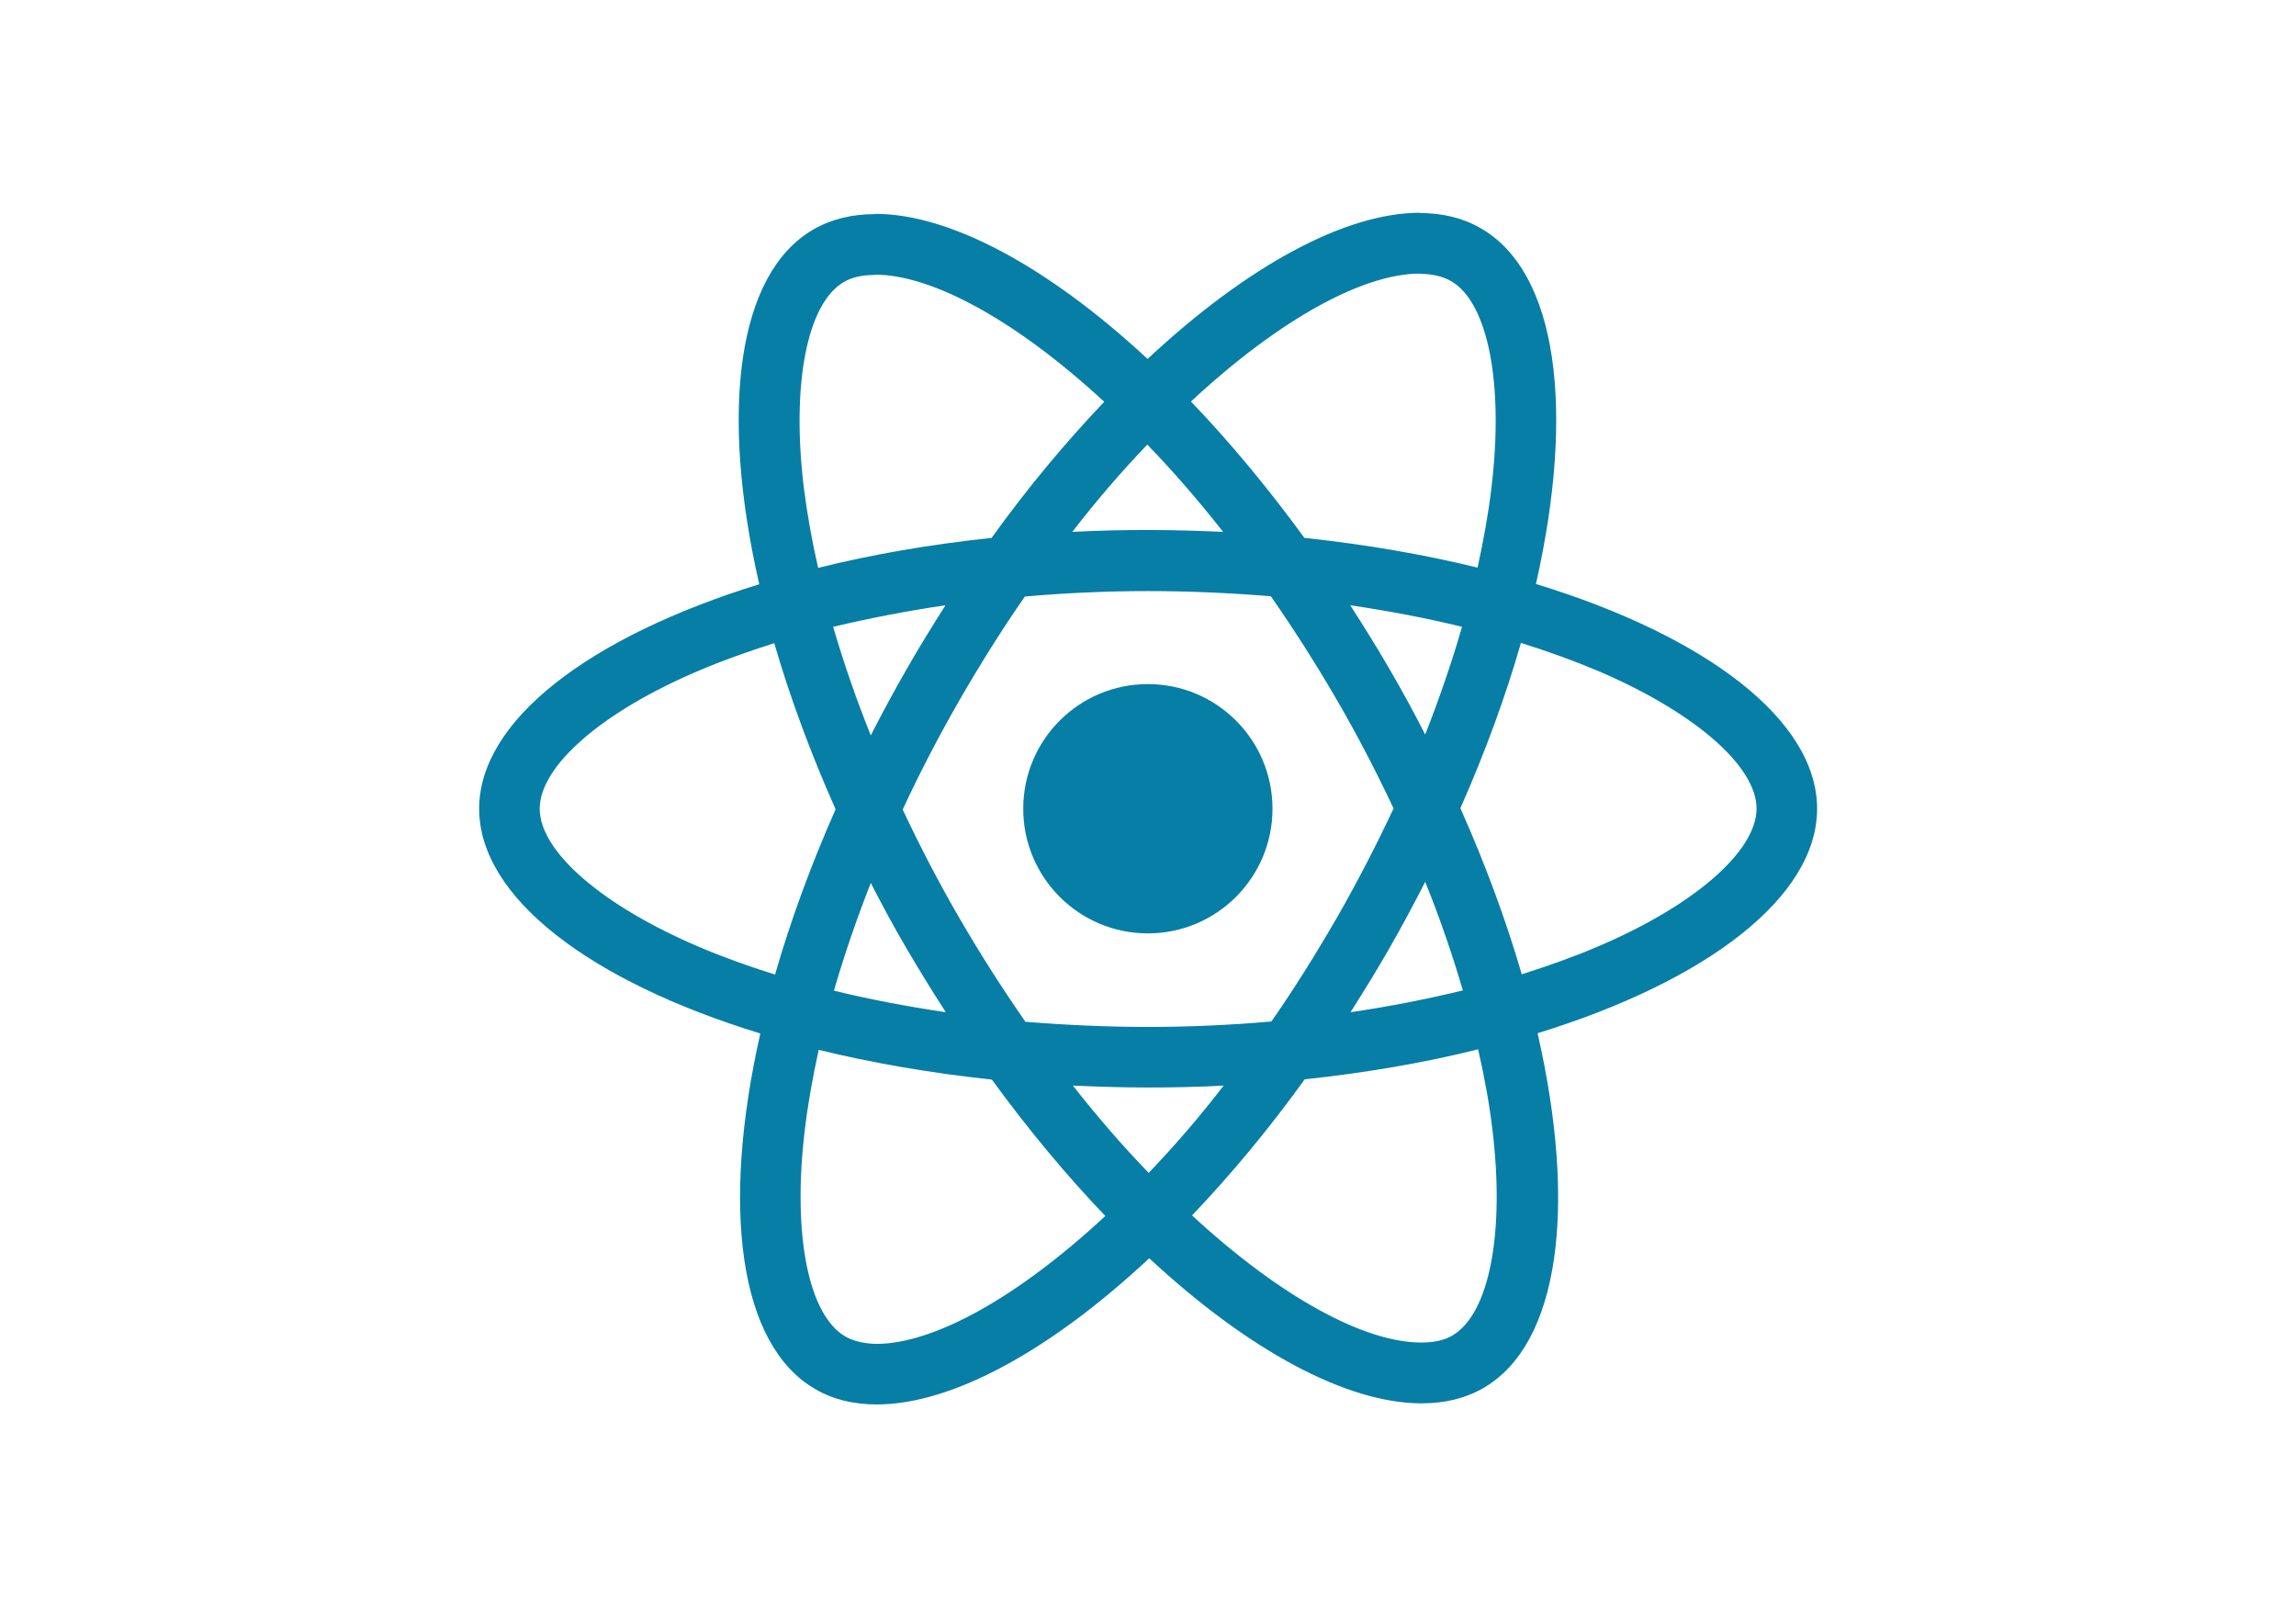
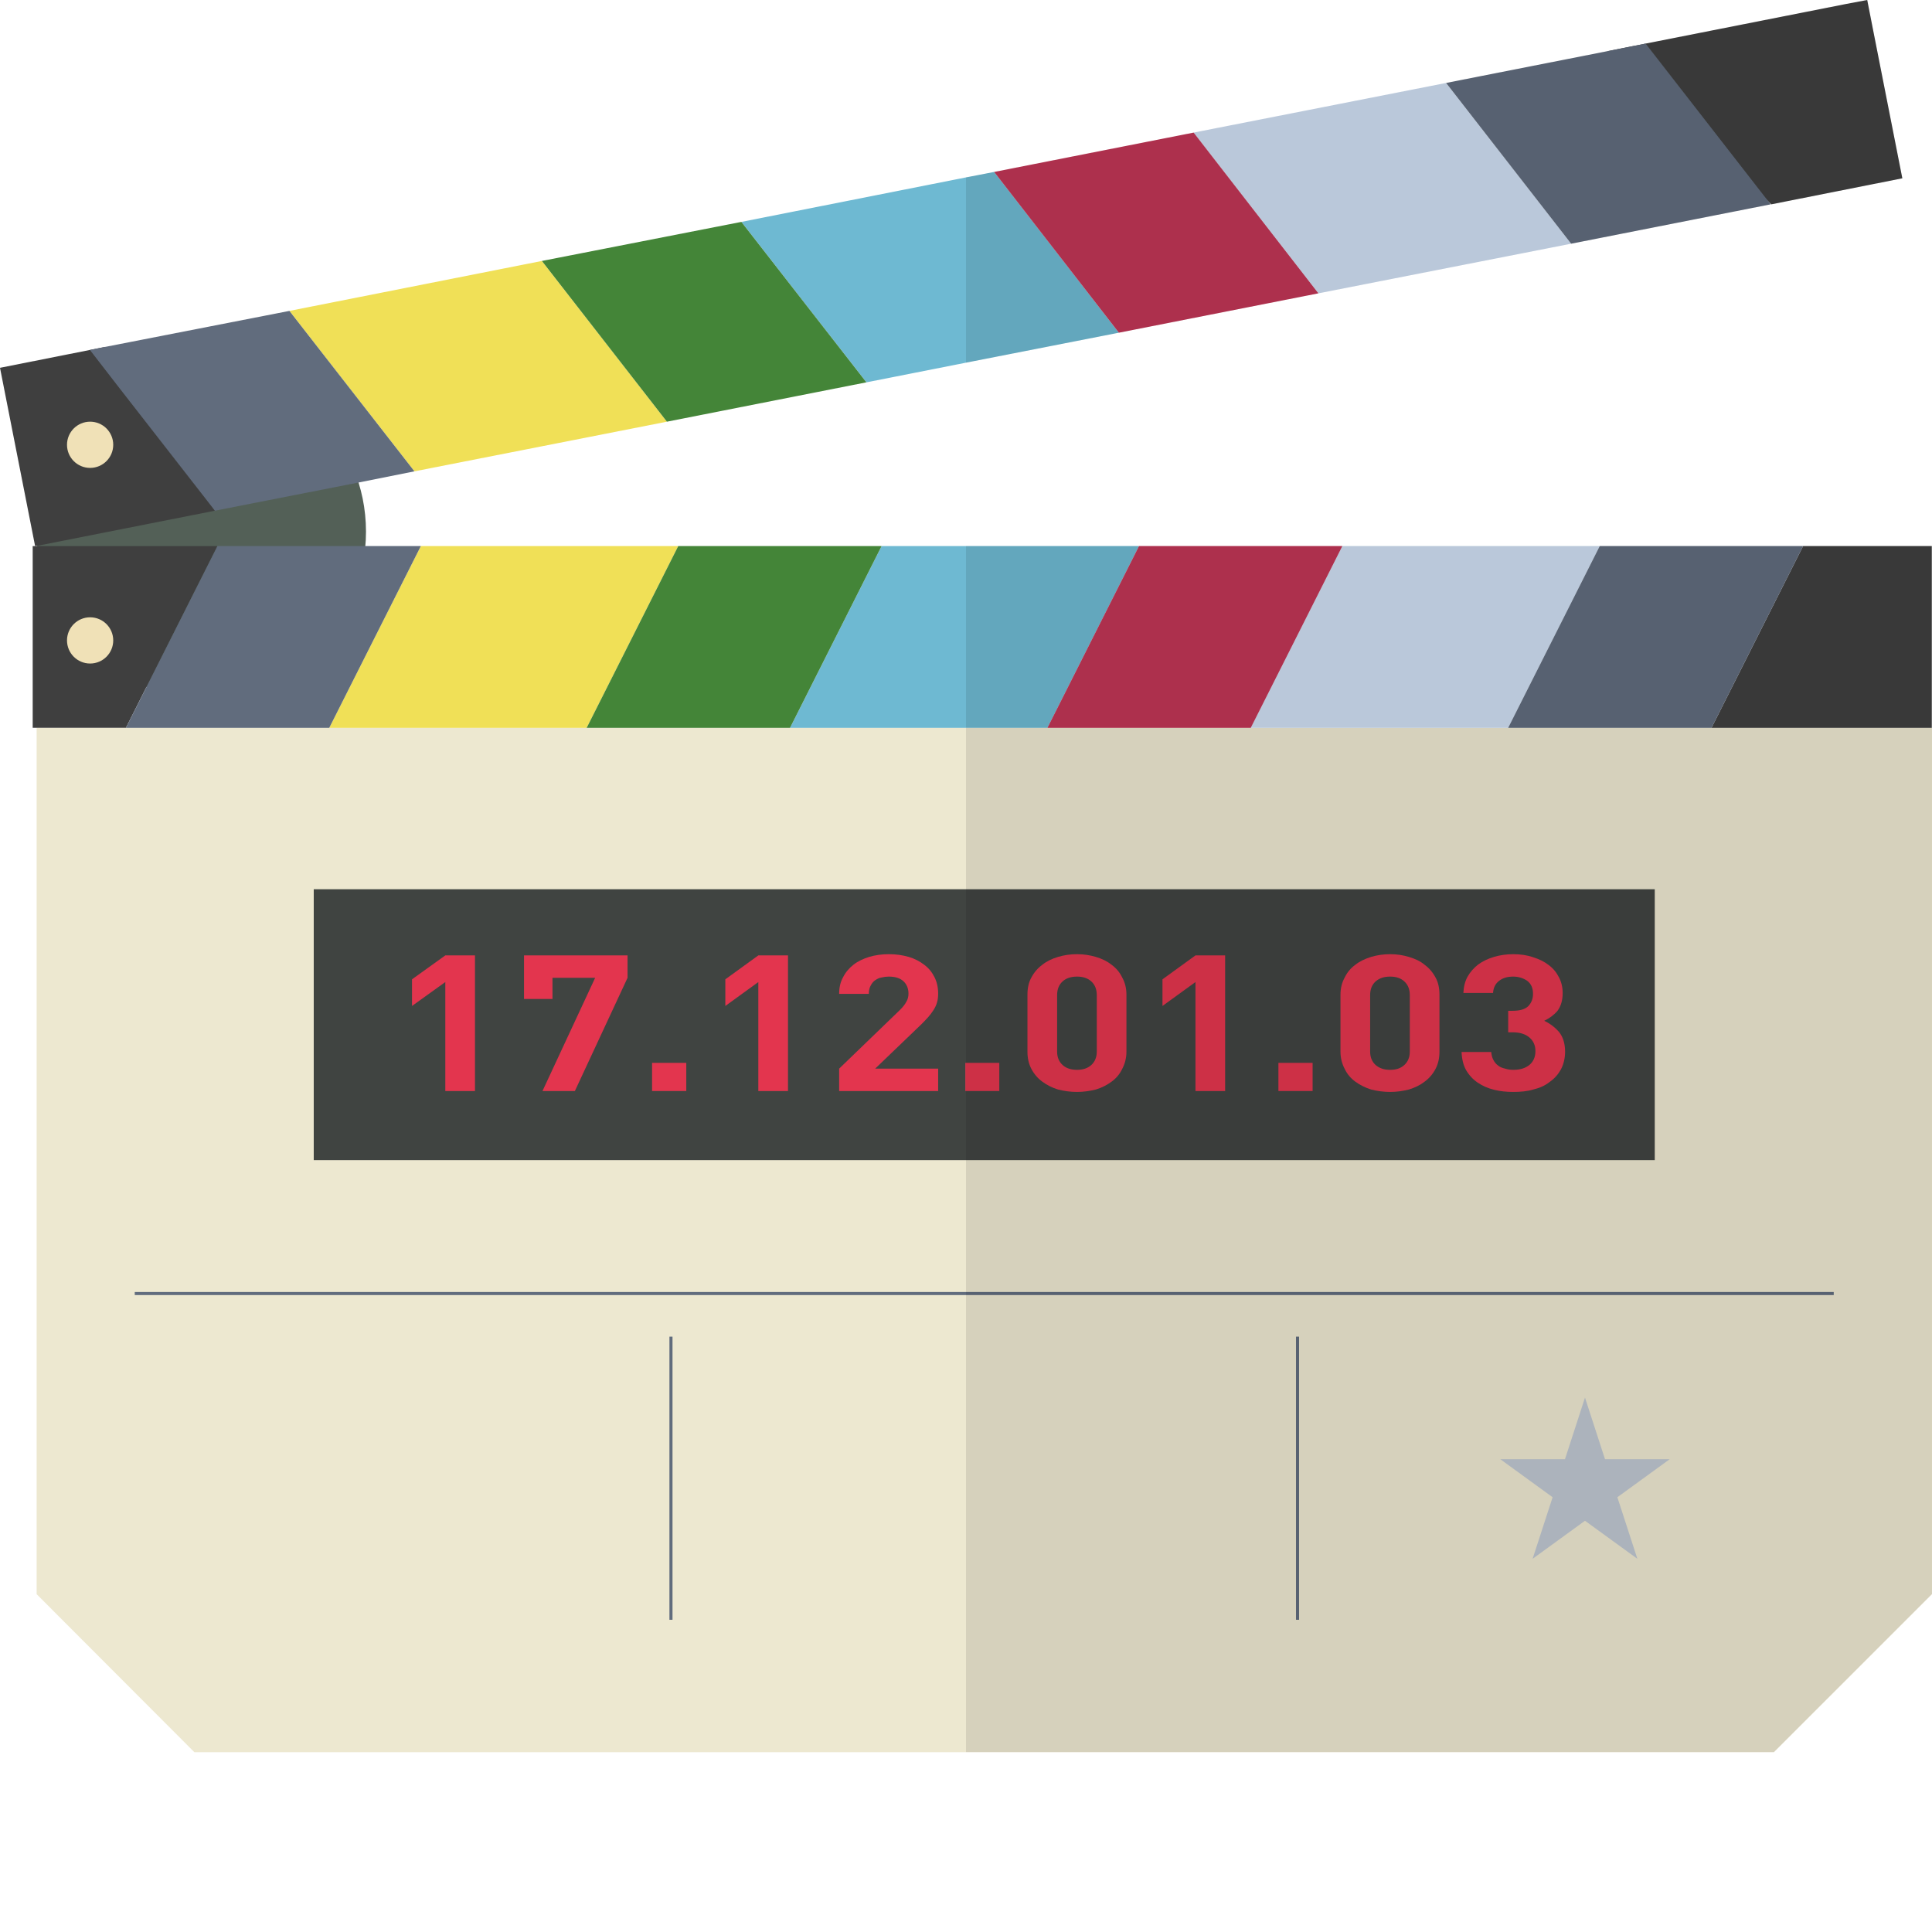
- <svg xmlns="http://www.w3.org/2000/svg" viewBox="0 0 841.9 595.3">
-   <g fill="#077ea5">
-     <path d="M666.3 296.5c0-32.5-40.7-63.3-103.1-82.4 14.4-63.6 8-114.2-20.2-130.4-6.5-3.8-14.1-5.6-22.4-5.6v22.3c4.6 0 8.3.9 11.4 2.6 13.6 7.8 19.5 37.5 14.9 75.7-1.1 9.4-2.9 19.3-5.1 29.4-19.6-4.8-41-8.5-63.5-10.9-13.5-18.5-27.5-35.3-41.6-50 32.6-30.3 63.2-46.9 84-46.9V78c-27.5 0-63.5 19.6-99.9 53.6-36.4-33.8-72.4-53.2-99.9-53.2v22.3c20.7 0 51.4 16.5 84 46.6-14 14.7-28 31.4-41.3 49.9-22.6 2.4-44 6.1-63.6 11-2.3-10-4-19.7-5.2-29-4.7-38.2 1.1-67.9 14.6-75.8 3-1.8 6.9-2.6 11.5-2.6V78.5c-8.4 0-16 1.8-22.6 5.6-28.1 16.2-34.4 66.7-19.9 130.1-62.2 19.2-102.7 49.9-102.7 82.3 0 32.5 40.7 63.3 103.1 82.4-14.4 63.6-8 114.2 20.2 130.4 6.5 3.8 14.1 5.6 22.5 5.6 27.5 0 63.5-19.6 99.9-53.6 36.4 33.8 72.4 53.2 99.9 53.2 8.4 0 16-1.8 22.6-5.6 28.1-16.2 34.4-66.7 19.9-130.1 62-19.1 102.5-49.9 102.5-82.3zm-130.2-66.7c-3.7 12.9-8.3 26.2-13.5 39.5-4.1-8-8.4-16-13.1-24-4.6-8-9.5-15.8-14.4-23.4 14.2 2.1 27.9 4.7 41 7.9zm-45.8 106.5c-7.8 13.5-15.8 26.3-24.1 38.2-14.9 1.3-30 2-45.2 2-15.1 0-30.2-.7-45-1.9-8.3-11.9-16.4-24.6-24.2-38-7.6-13.1-14.5-26.4-20.8-39.8 6.2-13.4 13.2-26.8 20.7-39.9 7.8-13.5 15.8-26.3 24.1-38.2 14.9-1.3 30-2 45.2-2 15.1 0 30.2.7 45 1.9 8.3 11.9 16.4 24.6 24.2 38 7.6 13.1 14.5 26.4 20.8 39.8-6.3 13.4-13.2 26.8-20.7 39.9zm32.3-13c5.4 13.4 10 26.8 13.8 39.8-13.1 3.2-26.9 5.9-41.2 8 4.9-7.7 9.8-15.6 14.4-23.7 4.6-8 8.9-16.1 13-24.1zM421.2 430c-9.3-9.6-18.6-20.3-27.8-32 9 .4 18.2.7 27.5.7 9.4 0 18.7-.2 27.8-.7-9 11.7-18.3 22.4-27.5 32zm-74.4-58.9c-14.2-2.1-27.9-4.7-41-7.9 3.7-12.9 8.3-26.2 13.5-39.5 4.1 8 8.4 16 13.1 24 4.7 8 9.5 15.8 14.4 23.4zM420.7 163c9.3 9.6 18.6 20.3 27.8 32-9-.4-18.2-.7-27.5-.7-9.4 0-18.7.2-27.8.7 9-11.7 18.3-22.4 27.5-32zm-74 58.9c-4.9 7.7-9.8 15.6-14.4 23.7-4.6 8-8.9 16-13 24-5.4-13.4-10-26.8-13.8-39.8 13.1-3.1 26.9-5.8 41.2-7.9zm-90.5 125.2c-35.4-15.1-58.3-34.9-58.3-50.6 0-15.7 22.9-35.6 58.3-50.6 8.6-3.7 18-7 27.7-10.1 5.7 19.6 13.2 40 22.5 60.9-9.2 20.8-16.6 41.1-22.2 60.6-9.9-3.1-19.3-6.5-28-10.2zM310 490c-13.6-7.8-19.5-37.5-14.9-75.7 1.1-9.4 2.9-19.3 5.1-29.4 19.6 4.8 41 8.5 63.5 10.9 13.5 18.5 27.5 35.3 41.6 50-32.6 30.3-63.2 46.9-84 46.9-4.5-.1-8.3-1-11.3-2.7zm237.2-76.2c4.7 38.2-1.1 67.9-14.6 75.8-3 1.8-6.9 2.6-11.5 2.6-20.7 0-51.4-16.5-84-46.6 14-14.7 28-31.4 41.3-49.9 22.6-2.4 44-6.1 63.6-11 2.3 10.1 4.1 19.8 5.2 29.1zm38.5-66.7c-8.6 3.7-18 7-27.7 10.1-5.7-19.6-13.2-40-22.5-60.9 9.2-20.8 16.6-41.1 22.2-60.6 9.9 3.1 19.3 6.5 28.1 10.2 35.4 15.1 58.3 34.9 58.3 50.6-.1 15.7-23 35.6-58.4 50.6zM320.8 78.4z" />
-     <circle cx="420.9" cy="296.5" r="45.7" />
-     <path d="M520.5 78.1z" />
+ <svg xmlns="http://www.w3.org/2000/svg" version="1.1" id="_x36_" viewBox="0 0 512 512" xml:space="preserve">
+   <g>
+     <g>
+       <circle style="fill:#536057;" cx="53.337" cy="140.889" r="43.653" />
+       <polygon style="fill:#EDE8D0;" points="512,192.862 512,422.467 470.122,464.345 51.505,464.345 9.707,422.467 9.707,192.862       " />
+       <g>
+         <polygon style="fill:#F0E057;" points="111.528,144.713 87.261,192.881 155.473,192.881 179.74,144.713    " />
+         <polygon style="fill:#3F3F3F;" points="453.572,192.881 511.945,192.881 511.945,144.713 477.839,144.713    " />
+         <polygon style="fill:#6EB9D2;" points="233.632,144.713 209.365,192.881 277.577,192.881 301.844,144.713    " />
+         <polygon style="fill:#CEDEF2;" points="355.735,144.713 331.469,192.881 399.68,192.881 423.947,144.713    " />
+         <polygon style="fill:#3F3F3F;" points="57.602,144.726 38.829,182.031 33.374,192.862 8.665,192.862 8.665,144.726    " />
+         <polygon style="fill:#616C7D;" points="423.947,144.713 399.68,192.881 453.572,192.881 477.839,144.713    " />
+         <polygon style="fill:#C03555;" points="301.844,144.713 277.577,192.881 331.469,192.881 355.735,144.713    " />
+         <polygon style="fill:#448538;" points="179.74,144.713 155.473,192.881 209.365,192.881 233.632,144.713    " />
+         <polygon style="fill:#616C7D;" points="57.636,144.713 33.369,192.881 87.261,192.881 111.528,144.713    " />
+       </g>
+       <g>
+         <polygon style="fill:#CEDEF2;" points="416.371,64.581 349.382,77.738 316.33,35.138 383.238,21.982    " />
+         <polygon style="fill:#3F3F3F;" points="56.96,135.34 9.868,144.646 9.306,144.726 0,97.473 23.827,92.74 27.838,91.938      34.337,101.645    " />
+         <polygon style="fill:#6EB9D2;" points="296.514,88.168 256,96.11 229.606,101.324 196.472,58.805 256,47.011 263.461,45.568         " />
+         <polygon style="fill:#F0E057;" points="176.737,111.754 109.829,124.911 76.696,82.391 143.604,69.154    " />
+         <polygon style="fill:#3F3F3F;" points="504.138,47.252 469.4,54.152 468.678,53.43 425.998,13.558 436.106,11.552 489.296,1.042      494.832,0 496.436,8.182    " />
+         <polygon style="fill:#616C7D;" points="109.829,124.911 94.987,127.879 56.96,135.34 31.77,103.008 23.827,92.74 27.838,91.938      76.696,82.391    " />
+         <polygon style="fill:#448538;" points="229.606,101.324 176.737,111.754 143.604,69.154 196.472,58.805    " />
+         <polygon style="fill:#C03555;" points="349.382,77.738 296.514,88.168 263.461,45.568 316.33,35.138    " />
+         <polygon style="fill:#616C7D;" points="469.24,54.152 416.371,64.581 383.238,21.982 425.998,13.558 436.106,11.552      468.678,53.43 468.839,53.59    " />
+       </g>
+       <circle style="fill:#F0E1B7;" cx="23.882" cy="117.874" r="6.125" />
+       <circle style="fill:#F0E1B7;" cx="23.882" cy="169.717" r="6.125" />
+       <rect x="83.144" y="235.66" style="fill:#404441;" width="355.384" height="71.782" />
+       <g>
+         <path style="fill:#E3354E;" d="M118.012,253.192l-8.825,6.337v7.061l8.825-6.338v28.881h7.862v-35.941H118.012z" />
+         <path style="fill:#E3354E;" d="M138.87,253.192v11.553h7.541v-5.616h11.312l-13.96,30.004h8.584l13.96-30.004v-5.937H138.87z" />
+         <path style="fill:#E3354E;" d="M172.806,281.671v7.461h9.065v-7.461H172.806z" />
+         <path style="fill:#E3354E;" d="M200.965,253.192l-8.744,6.337v7.061l8.744-6.338v28.881h7.862v-35.941H200.965z" />
+         <path style="fill:#E3354E;" d="M244.046,271.563c0.722-0.721,1.364-1.363,1.926-2.006c0.562-0.641,1.043-1.283,1.444-1.925     c0.401-0.641,0.722-1.283,0.882-1.925c0.241-0.722,0.321-1.524,0.321-2.406c0-1.605-0.321-3.049-0.963-4.333     c-0.641-1.284-1.524-2.406-2.727-3.29c-1.123-0.881-2.487-1.604-4.092-2.086c-1.685-0.481-3.369-0.722-5.295-0.722     c-1.845,0-3.61,0.241-5.214,0.722c-1.524,0.482-2.968,1.124-4.172,2.086c-1.123,0.883-2.086,2.006-2.727,3.29     c-0.722,1.284-1.043,2.727-1.043,4.413h7.862c0-0.882,0.161-1.605,0.481-2.166c0.321-0.641,0.722-1.123,1.203-1.445     c0.481-0.321,1.043-0.641,1.685-0.722c0.642-0.161,1.284-0.24,1.925-0.24c1.685,0,2.969,0.401,3.851,1.203     c0.882,0.803,1.364,1.925,1.364,3.29c0,0.802-0.161,1.525-0.562,2.165c-0.321,0.642-0.882,1.365-1.684,2.166l-16.125,15.564     v5.937h26.233v-5.937h-16.687L244.046,271.563z" />
+         <path style="fill:#E3354E;" d="M255.84,281.671v7.461h8.985v-7.461H255.84z" />
+         <path style="fill:#E3354E;" d="M297.396,259.048c-0.642-1.364-1.605-2.487-2.808-3.37c-1.203-0.962-2.567-1.604-4.172-2.086     c-1.605-0.481-3.289-0.722-4.974-0.722c-1.845,0-3.45,0.241-5.054,0.722c-1.605,0.482-2.968,1.124-4.172,2.086     c-1.203,0.883-2.166,2.006-2.888,3.37c-0.722,1.284-1.043,2.808-1.043,4.572v15.083c0,1.685,0.321,3.208,1.043,4.573     c0.722,1.364,1.685,2.486,2.888,3.37c1.203,0.881,2.567,1.604,4.172,2.086c1.605,0.401,3.209,0.642,5.054,0.642     c1.685,0,3.369-0.241,4.974-0.642c1.605-0.482,2.968-1.204,4.172-2.086c1.203-0.883,2.166-2.006,2.808-3.37     c0.722-1.364,1.123-2.888,1.123-4.573V263.62C298.52,261.856,298.119,260.332,297.396,259.048z M290.658,278.704     c0,1.444-0.482,2.647-1.445,3.529c-0.963,0.882-2.246,1.283-3.77,1.283c-1.605,0-2.888-0.401-3.851-1.283     c-0.963-0.882-1.444-2.086-1.444-3.529v-15.003c0-1.524,0.482-2.727,1.444-3.61c0.963-0.882,2.246-1.283,3.851-1.283     c1.524,0,2.808,0.401,3.77,1.283c0.963,0.882,1.445,2.086,1.445,3.61V278.704z" />
+         <path style="fill:#E3354E;" d="M316.811,253.192l-8.744,6.337v7.061l8.744-6.338v28.881h7.862v-35.941H316.811z" />
+         <path style="fill:#E3354E;" d="M338.793,281.671v7.461h9.065v-7.461H338.793z" />
+         <path style="fill:#E3354E;" d="M380.43,259.048c-0.722-1.364-1.684-2.487-2.888-3.37c-1.123-0.962-2.567-1.604-4.171-2.086     c-1.605-0.481-3.209-0.722-4.974-0.722c-1.765,0-3.45,0.241-5.054,0.722c-1.524,0.482-2.969,1.124-4.172,2.086     c-1.204,0.883-2.166,2.006-2.808,3.37c-0.722,1.284-1.123,2.808-1.123,4.572v15.083c0,1.685,0.401,3.208,1.123,4.573     c0.642,1.364,1.605,2.486,2.808,3.37c1.203,0.881,2.648,1.604,4.172,2.086c1.604,0.401,3.289,0.642,5.054,0.642     c1.765,0,3.37-0.241,4.974-0.642c1.604-0.482,3.048-1.204,4.171-2.086c1.204-0.883,2.166-2.006,2.888-3.37     c0.722-1.364,1.043-2.888,1.043-4.573V263.62C381.473,261.856,381.152,260.332,380.43,259.048z M373.611,278.704     c0,1.444-0.481,2.647-1.444,3.529c-0.963,0.882-2.166,1.283-3.771,1.283c-1.604,0-2.808-0.401-3.851-1.283     c-0.963-0.882-1.444-2.086-1.444-3.529v-15.003c0-1.524,0.481-2.727,1.444-3.61c1.043-0.882,2.247-1.283,3.851-1.283     c1.605,0,2.808,0.401,3.771,1.283c0.963,0.882,1.444,2.086,1.444,3.61V278.704z" />
+         <path style="fill:#E3354E;" d="M413.162,273.488c-1.123-1.283-2.407-2.246-3.931-2.967c1.364-0.642,2.567-1.525,3.53-2.648     c0.882-1.203,1.364-2.727,1.364-4.733c0-1.444-0.321-2.888-0.963-4.092c-0.642-1.284-1.524-2.406-2.727-3.29     c-1.123-0.882-2.567-1.604-4.172-2.086c-1.605-0.561-3.369-0.802-5.215-0.802c-1.845,0-3.53,0.241-5.134,0.722     c-1.605,0.482-2.968,1.124-4.172,2.006c-1.123,0.883-2.086,1.925-2.808,3.21c-0.722,1.283-1.043,2.727-1.123,4.332h7.862     c0.08-1.364,0.642-2.486,1.605-3.209c1.043-0.802,2.246-1.122,3.77-1.122c1.364,0,2.648,0.401,3.691,1.122     c1.043,0.803,1.524,1.925,1.524,3.45c0,1.284-0.401,2.326-1.204,3.209c-0.882,0.881-2.246,1.283-4.252,1.283h-1.123v5.696h1.123     c2.006,0,3.45,0.482,4.493,1.364c1.043,0.882,1.605,2.086,1.605,3.611c0,1.604-0.562,2.808-1.605,3.69     c-1.123,0.882-2.487,1.283-4.252,1.283c-0.722,0-1.444-0.079-2.166-0.32c-0.722-0.161-1.364-0.401-1.845-0.802     c-0.562-0.401-0.963-0.883-1.283-1.524c-0.321-0.562-0.481-1.285-0.562-2.086h-7.862c0.08,1.925,0.481,3.53,1.203,4.812     c0.803,1.364,1.846,2.487,3.049,3.29c1.284,0.881,2.728,1.524,4.412,1.925c1.605,0.401,3.289,0.561,5.054,0.561     c1.926,0,3.691-0.161,5.295-0.642c1.684-0.401,3.129-1.044,4.332-2.006c1.284-0.883,2.246-2.006,2.968-3.289     c0.722-1.364,1.123-2.968,1.123-4.733C414.767,276.538,414.205,274.773,413.162,273.488z" />
+       </g>
+       <line style="fill:none;stroke:#616C7D;stroke-width:0.813;stroke-miterlimit:10;" x1="35.712" y1="342.8" x2="485.96" y2="342.8" />
+       <g>
+         <line style="fill:none;stroke:#616C7D;stroke-width:0.813;stroke-miterlimit:10;" x1="177.814" y1="354.219" x2="177.814" y2="429.26" />
+         <line style="fill:none;stroke:#616C7D;stroke-width:0.813;stroke-miterlimit:10;" x1="343.858" y1="354.219" x2="343.858" y2="429.26" />
+       </g>
+       <polygon style="fill:#BFC6D0;" points="420.038,370.381 425.339,386.698 442.496,386.698 428.616,396.782 433.918,413.098     420.038,403.014 406.158,413.098 411.46,396.782 397.58,386.698 414.736,386.698   " />
+     </g>
+     <g style="opacity:0.1;">
+       <polygon style="fill:#040000;" points="256,192.884 256,464.319 470.098,464.319 511.992,422.435 511.992,192.884   " />
+       <polygon style="fill:#040000;" points="469.4,54.152 468.839,53.59 469.24,54.152 416.371,64.581 349.382,77.738 296.514,88.168     256,96.11 256,47.011 263.461,45.568 316.33,35.138 383.238,21.982 425.998,13.558 436.106,11.552 489.296,1.042 494.832,0     496.436,8.182 504.138,47.252   " />
+       <polygon style="fill:#040000;" points="331.469,192.881 399.68,192.881 453.572,192.881 511.945,192.881 511.945,144.713     477.839,144.713 423.947,144.713 355.736,144.713 301.844,144.713 256,144.713 256,192.881 277.577,192.881   " />
+     </g>
  </g>
</svg>
